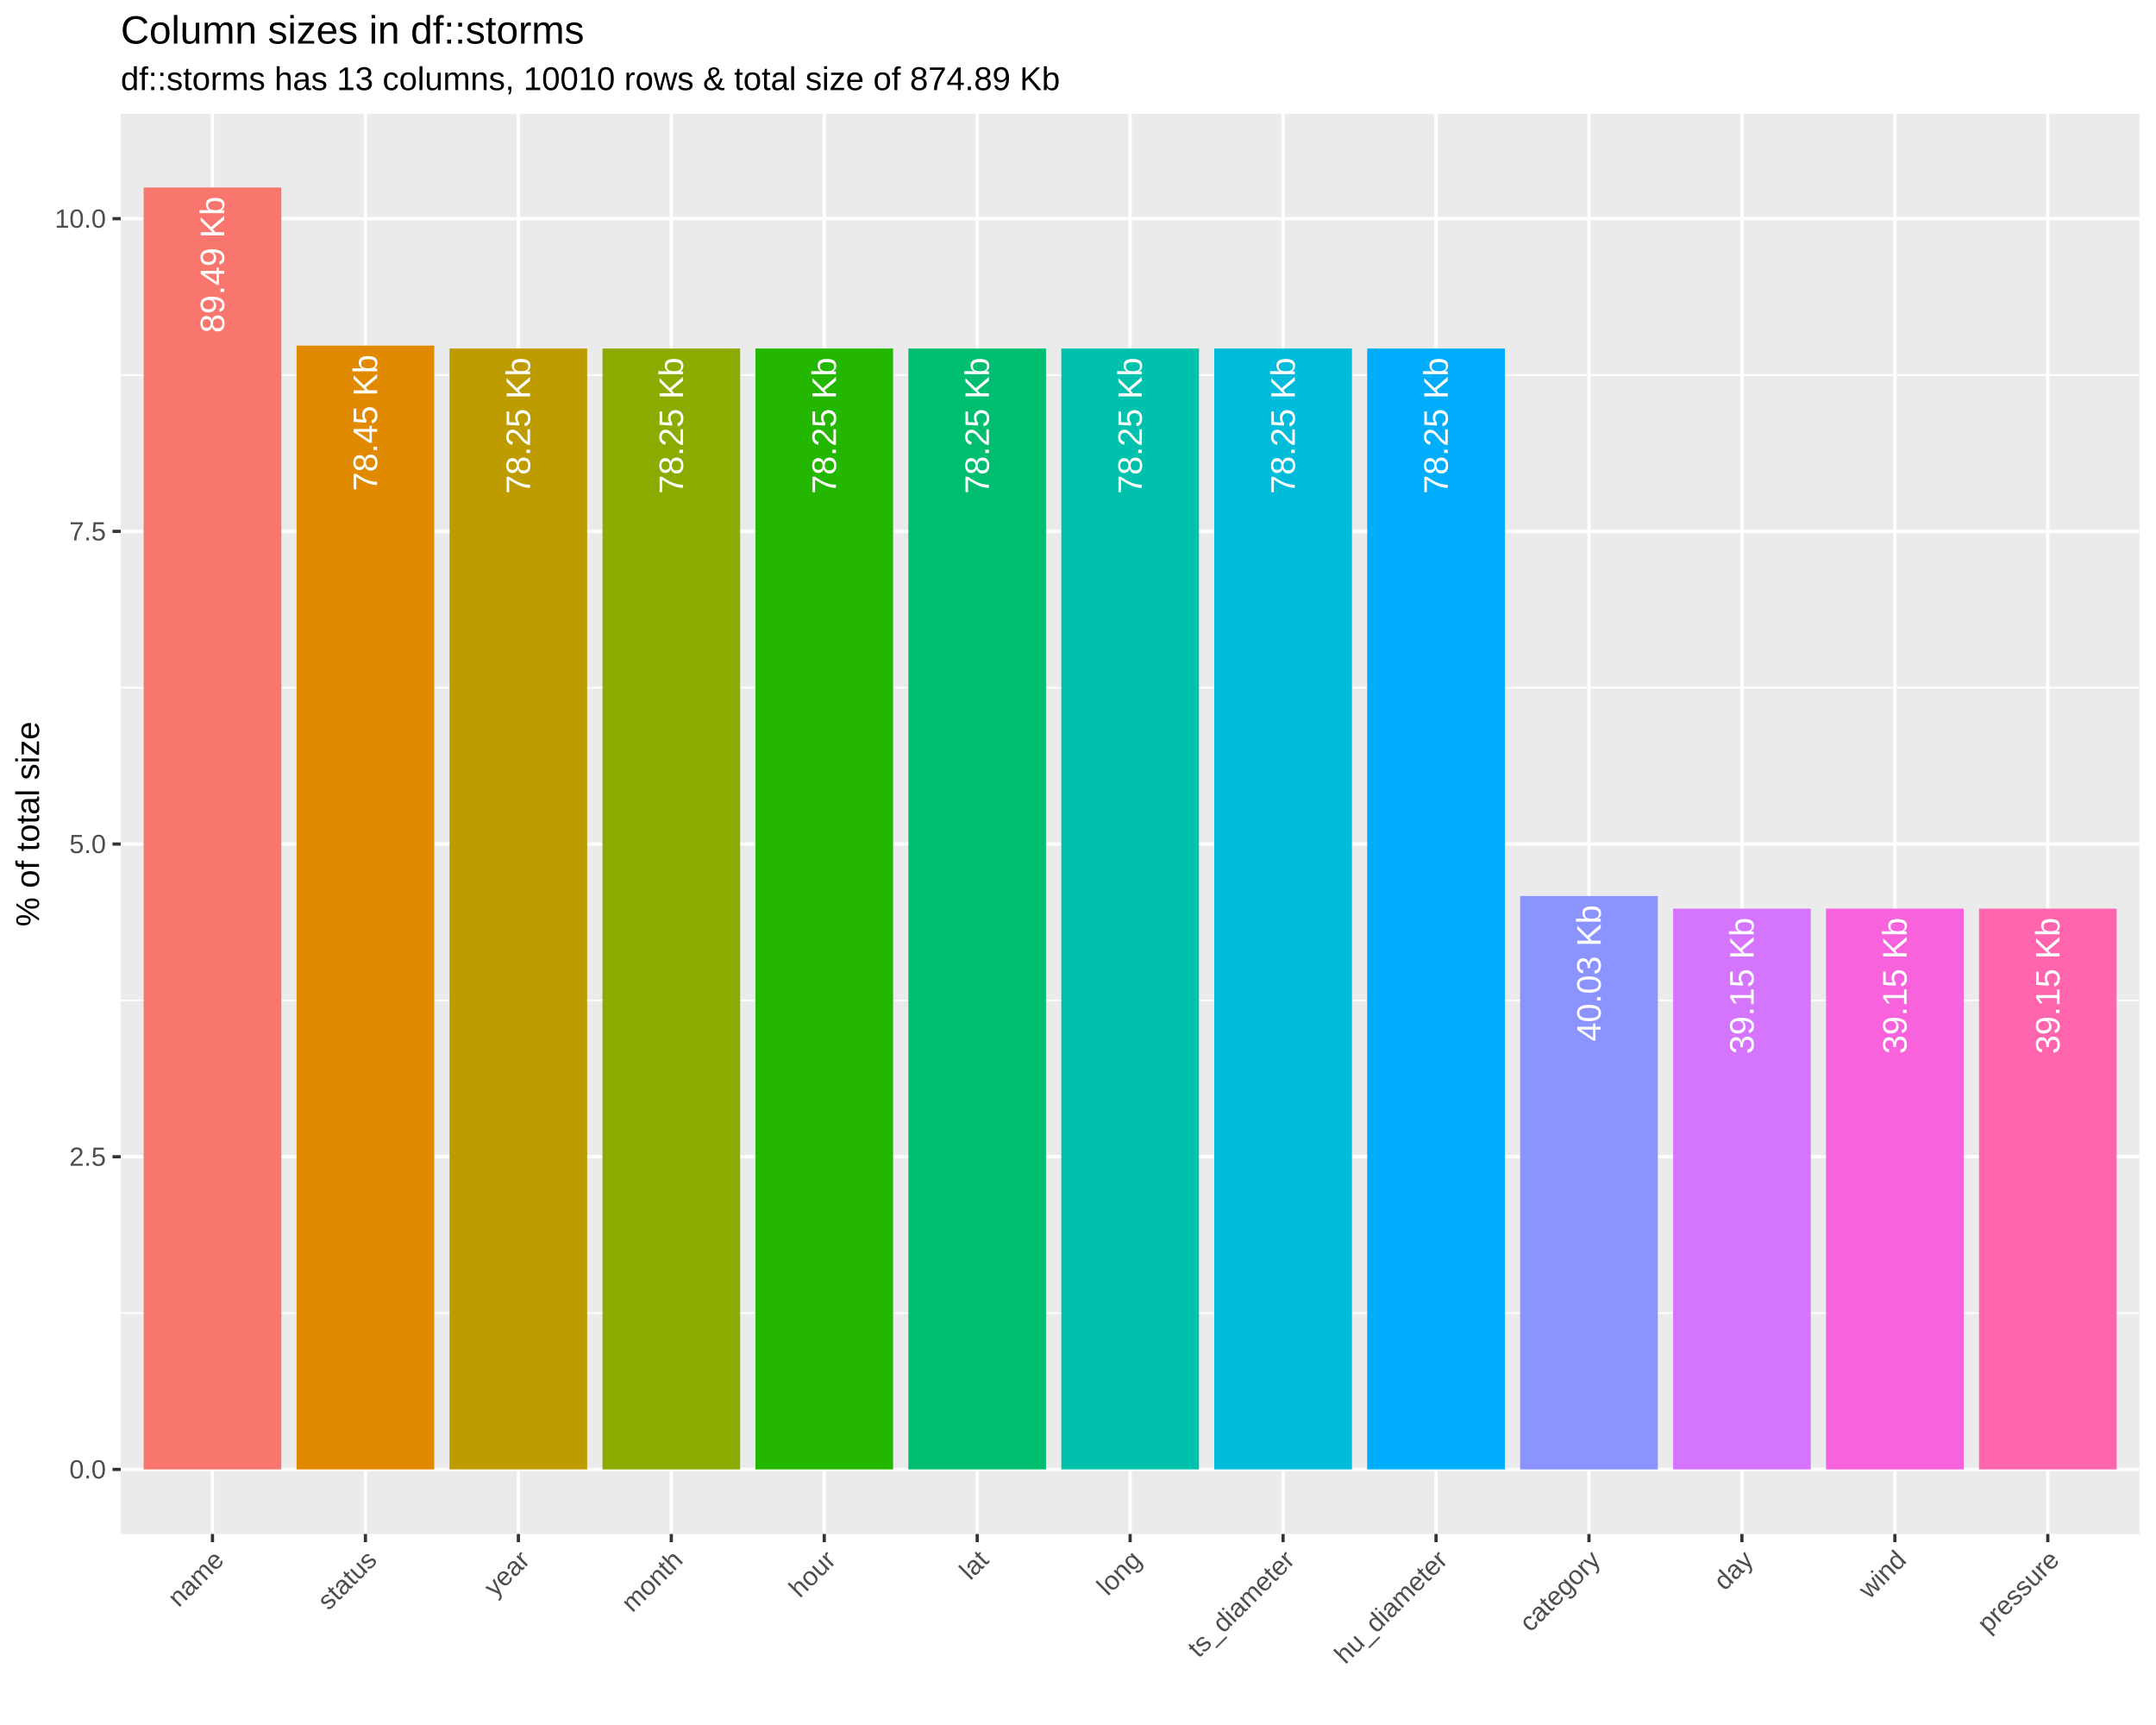
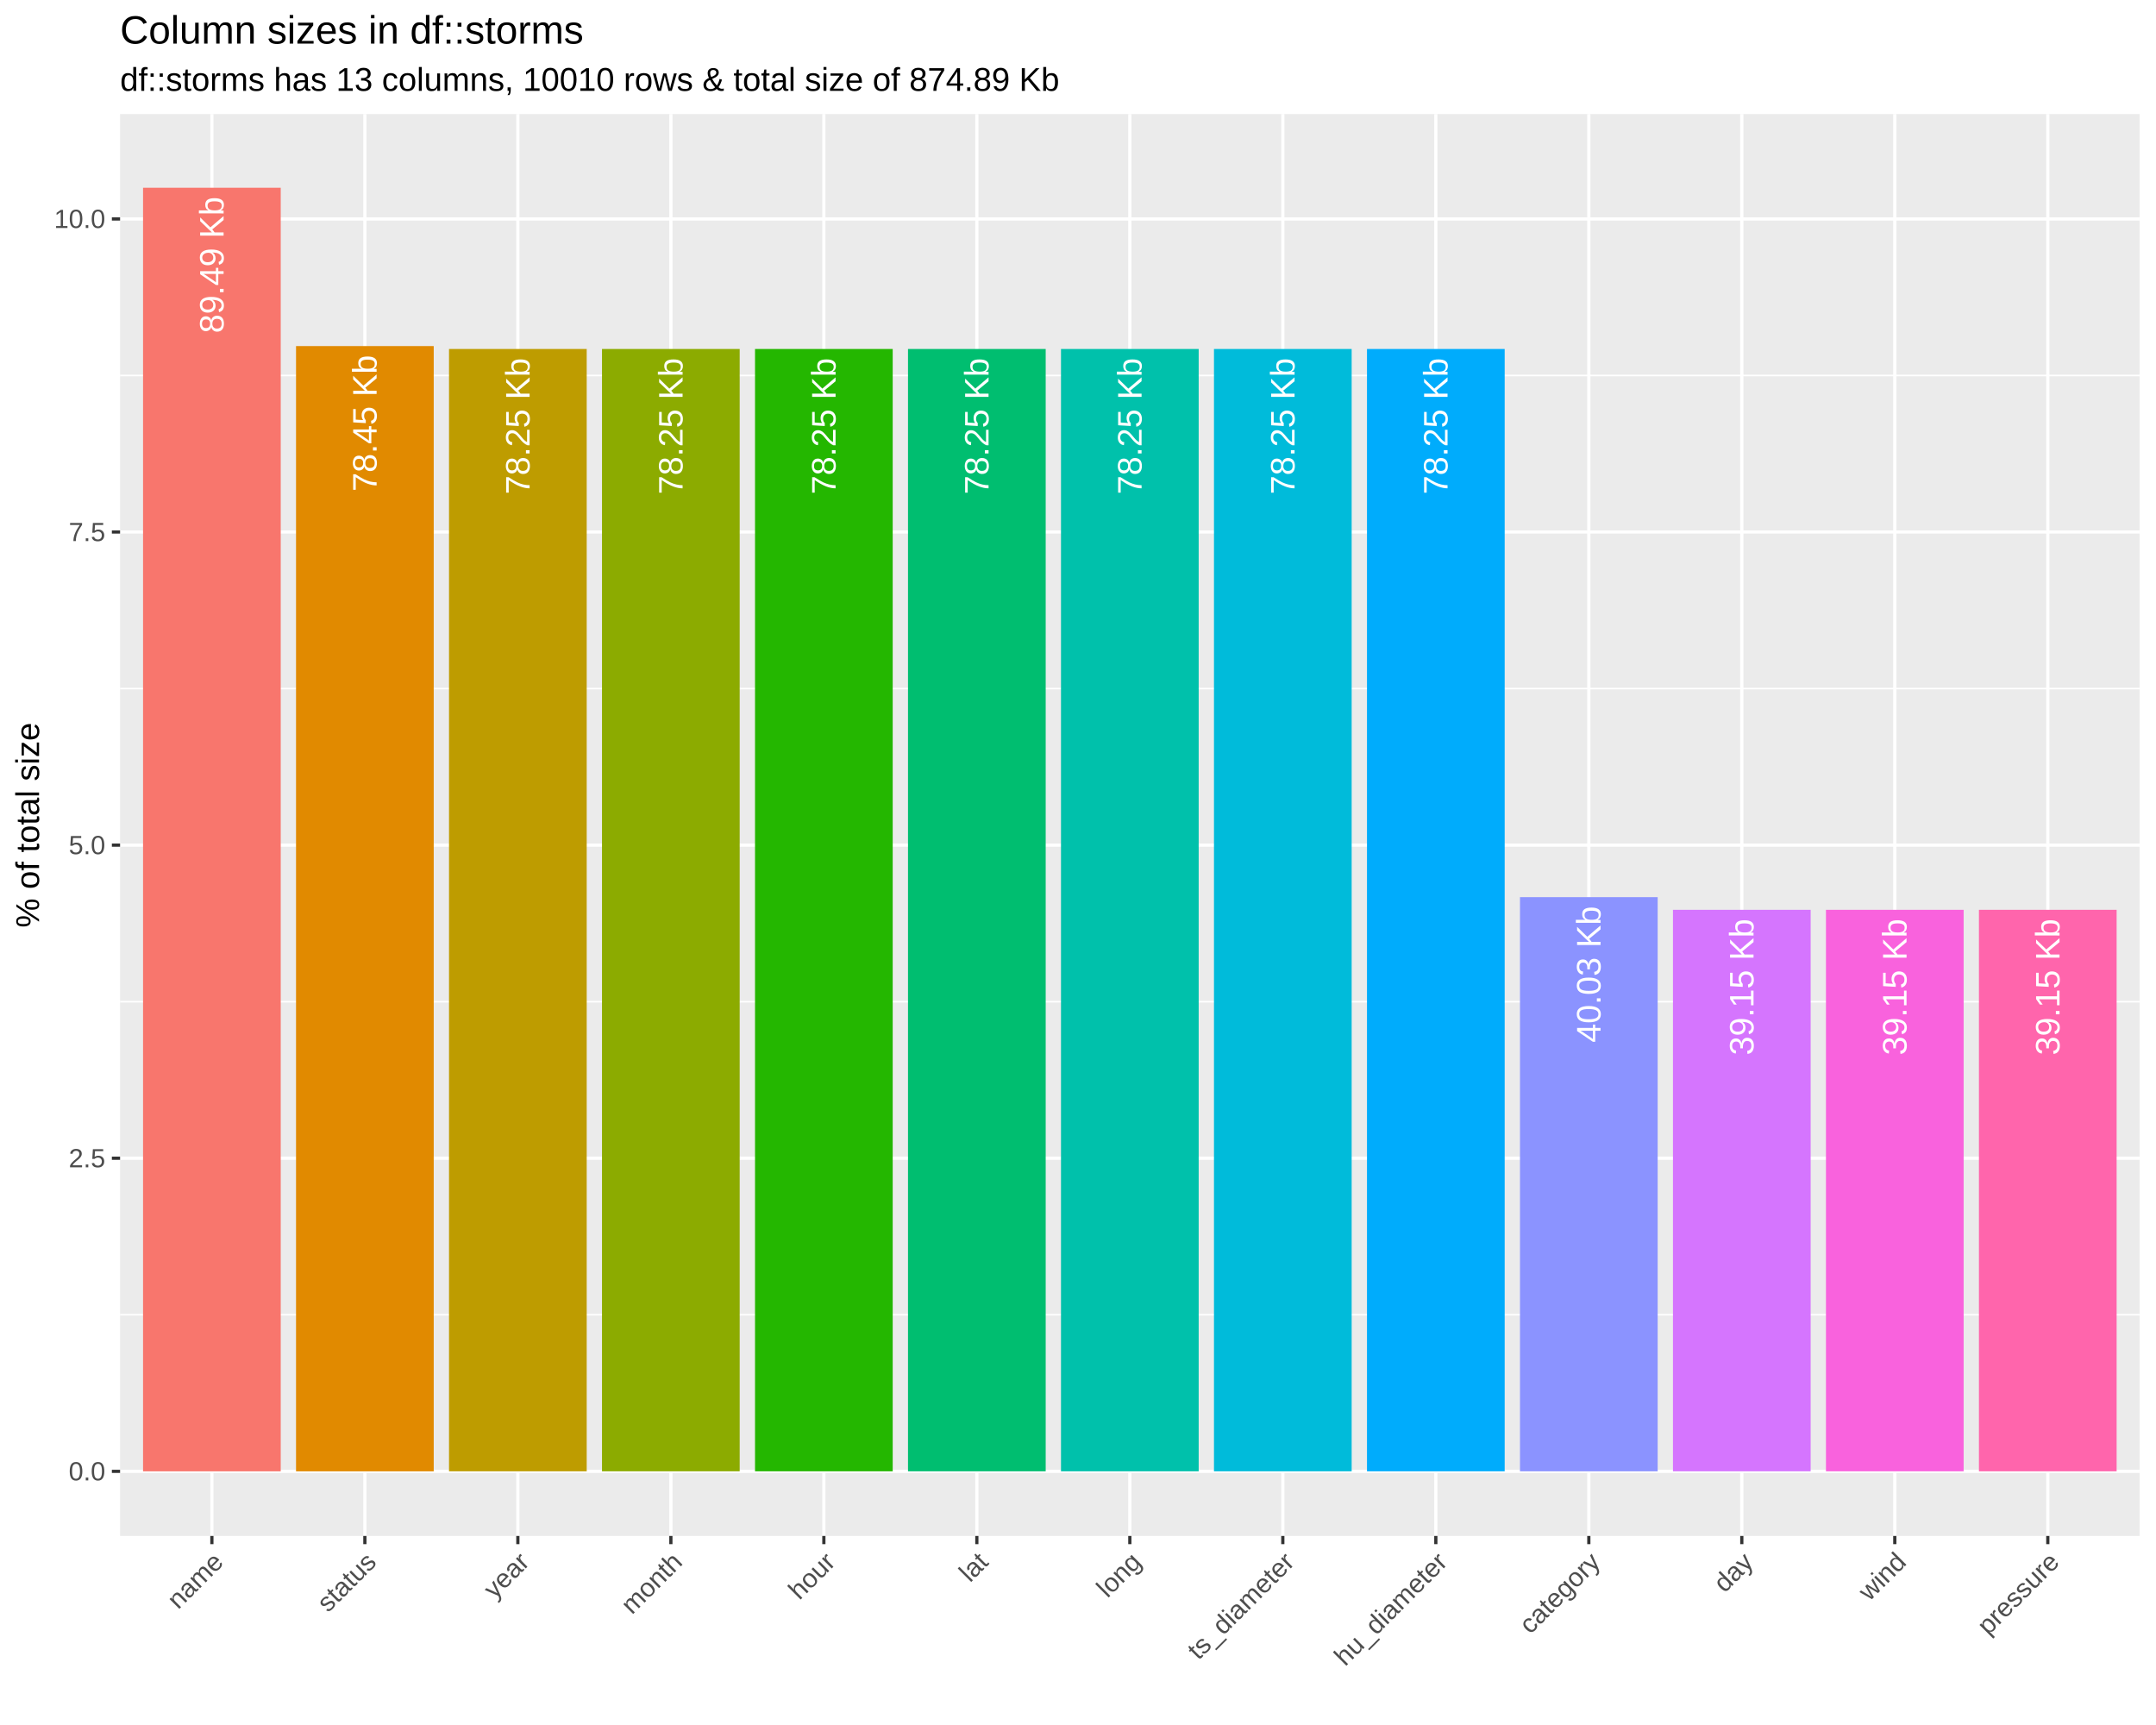
<svg xmlns="http://www.w3.org/2000/svg" viewBox="0 0 720.00 576.00">
  <defs>
    <style type="text/css">
    line, polyline, polygon, path, rect, circle {
      fill: none;
      stroke: #000000;
      stroke-linecap: round;
      stroke-linejoin: round;
      stroke-miterlimit: 10.00;
    }
  </style>
  </defs>
  <rect width="100%" height="100%" style="stroke: none; fill: #FFFFFF;" />
  <rect x="0.00" y="0.00" width="720.00" height="576.00" style="stroke-width: 1.07; stroke: #FFFFFF; fill: #FFFFFF;" />
  <defs>
-     <clipPath id="cpNDAuMzF8NzE0LjUyfDUxMi4yMXwzOC4wNQ==">
-       <rect x="40.31" y="38.05" width="674.21" height="474.16" />
+     <clipPath id="cpNDAuMTB8NzE0LjUyfDUxMi44OHwzOC4wOQ==">
+       <rect x="40.10" y="38.09" width="674.42" height="474.78" />
    </clipPath>
  </defs>
-   <rect x="40.31" y="38.05" width="674.21" height="474.16" style="stroke-width: 1.07; stroke: none; fill: #EBEBEB;" clip-path="url(#cpNDAuMzF8NzE0LjUyfDUxMi4yMXwzOC4wNQ==)" />
-   <polyline points="40.31,438.45 714.52,438.45 " style="stroke-width: 0.53; stroke: #FFFFFF; stroke-linecap: butt;" clip-path="url(#cpNDAuMzF8NzE0LjUyfDUxMi4yMXwzOC4wNQ==)" />
-   <polyline points="40.31,334.04 714.52,334.04 " style="stroke-width: 0.53; stroke: #FFFFFF; stroke-linecap: butt;" clip-path="url(#cpNDAuMzF8NzE0LjUyfDUxMi4yMXwzOC4wNQ==)" />
-   <polyline points="40.31,229.63 714.52,229.63 " style="stroke-width: 0.53; stroke: #FFFFFF; stroke-linecap: butt;" clip-path="url(#cpNDAuMzF8NzE0LjUyfDUxMi4yMXwzOC4wNQ==)" />
-   <polyline points="40.31,125.22 714.52,125.22 " style="stroke-width: 0.53; stroke: #FFFFFF; stroke-linecap: butt;" clip-path="url(#cpNDAuMzF8NzE0LjUyfDUxMi4yMXwzOC4wNQ==)" />
-   <polyline points="40.31,490.66 714.52,490.66 " style="stroke-width: 1.07; stroke: #FFFFFF; stroke-linecap: butt;" clip-path="url(#cpNDAuMzF8NzE0LjUyfDUxMi4yMXwzOC4wNQ==)" />
-   <polyline points="40.31,386.25 714.52,386.25 " style="stroke-width: 1.07; stroke: #FFFFFF; stroke-linecap: butt;" clip-path="url(#cpNDAuMzF8NzE0LjUyfDUxMi4yMXwzOC4wNQ==)" />
-   <polyline points="40.31,281.84 714.52,281.84 " style="stroke-width: 1.07; stroke: #FFFFFF; stroke-linecap: butt;" clip-path="url(#cpNDAuMzF8NzE0LjUyfDUxMi4yMXwzOC4wNQ==)" />
-   <polyline points="40.31,177.42 714.52,177.42 " style="stroke-width: 1.07; stroke: #FFFFFF; stroke-linecap: butt;" clip-path="url(#cpNDAuMzF8NzE0LjUyfDUxMi4yMXwzOC4wNQ==)" />
-   <polyline points="40.31,73.01 714.52,73.01 " style="stroke-width: 1.07; stroke: #FFFFFF; stroke-linecap: butt;" clip-path="url(#cpNDAuMzF8NzE0LjUyfDUxMi4yMXwzOC4wNQ==)" />
-   <polyline points="70.95,512.21 70.95,38.05 " style="stroke-width: 1.07; stroke: #FFFFFF; stroke-linecap: butt;" clip-path="url(#cpNDAuMzF8NzE0LjUyfDUxMi4yMXwzOC4wNQ==)" />
-   <polyline points="122.03,512.21 122.03,38.05 " style="stroke-width: 1.07; stroke: #FFFFFF; stroke-linecap: butt;" clip-path="url(#cpNDAuMzF8NzE0LjUyfDUxMi4yMXwzOC4wNQ==)" />
-   <polyline points="173.11,512.21 173.11,38.05 " style="stroke-width: 1.07; stroke: #FFFFFF; stroke-linecap: butt;" clip-path="url(#cpNDAuMzF8NzE0LjUyfDUxMi4yMXwzOC4wNQ==)" />
-   <polyline points="224.18,512.21 224.18,38.05 " style="stroke-width: 1.07; stroke: #FFFFFF; stroke-linecap: butt;" clip-path="url(#cpNDAuMzF8NzE0LjUyfDUxMi4yMXwzOC4wNQ==)" />
-   <polyline points="275.26,512.21 275.26,38.05 " style="stroke-width: 1.07; stroke: #FFFFFF; stroke-linecap: butt;" clip-path="url(#cpNDAuMzF8NzE0LjUyfDUxMi4yMXwzOC4wNQ==)" />
-   <polyline points="326.34,512.21 326.34,38.05 " style="stroke-width: 1.07; stroke: #FFFFFF; stroke-linecap: butt;" clip-path="url(#cpNDAuMzF8NzE0LjUyfDUxMi4yMXwzOC4wNQ==)" />
-   <polyline points="377.41,512.21 377.41,38.05 " style="stroke-width: 1.07; stroke: #FFFFFF; stroke-linecap: butt;" clip-path="url(#cpNDAuMzF8NzE0LjUyfDUxMi4yMXwzOC4wNQ==)" />
-   <polyline points="428.49,512.21 428.49,38.05 " style="stroke-width: 1.07; stroke: #FFFFFF; stroke-linecap: butt;" clip-path="url(#cpNDAuMzF8NzE0LjUyfDUxMi4yMXwzOC4wNQ==)" />
-   <polyline points="479.57,512.21 479.57,38.05 " style="stroke-width: 1.07; stroke: #FFFFFF; stroke-linecap: butt;" clip-path="url(#cpNDAuMzF8NzE0LjUyfDUxMi4yMXwzOC4wNQ==)" />
-   <polyline points="530.64,512.21 530.64,38.05 " style="stroke-width: 1.07; stroke: #FFFFFF; stroke-linecap: butt;" clip-path="url(#cpNDAuMzF8NzE0LjUyfDUxMi4yMXwzOC4wNQ==)" />
-   <polyline points="581.72,512.21 581.72,38.05 " style="stroke-width: 1.07; stroke: #FFFFFF; stroke-linecap: butt;" clip-path="url(#cpNDAuMzF8NzE0LjUyfDUxMi4yMXwzOC4wNQ==)" />
-   <polyline points="632.80,512.21 632.80,38.05 " style="stroke-width: 1.07; stroke: #FFFFFF; stroke-linecap: butt;" clip-path="url(#cpNDAuMzF8NzE0LjUyfDUxMi4yMXwzOC4wNQ==)" />
-   <polyline points="683.87,512.21 683.87,38.05 " style="stroke-width: 1.07; stroke: #FFFFFF; stroke-linecap: butt;" clip-path="url(#cpNDAuMzF8NzE0LjUyfDUxMi4yMXwzOC4wNQ==)" />
-   <rect x="47.97" y="62.61" width="45.97" height="428.05" style="stroke-width: 1.07; stroke: none; stroke-linecap: butt; fill: #F8766D;" clip-path="url(#cpNDAuMzF8NzE0LjUyfDUxMi4yMXwzOC4wNQ==)" />
-   <rect x="99.05" y="115.41" width="45.97" height="375.25" style="stroke-width: 1.07; stroke: none; stroke-linecap: butt; fill: #E18A00;" clip-path="url(#cpNDAuMzF8NzE0LjUyfDUxMi4yMXwzOC4wNQ==)" />
-   <rect x="150.12" y="116.38" width="45.97" height="374.27" style="stroke-width: 1.07; stroke: none; stroke-linecap: butt; fill: #BE9C00;" clip-path="url(#cpNDAuMzF8NzE0LjUyfDUxMi4yMXwzOC4wNQ==)" />
-   <rect x="201.20" y="116.38" width="45.97" height="374.27" style="stroke-width: 1.07; stroke: none; stroke-linecap: butt; fill: #8CAB00;" clip-path="url(#cpNDAuMzF8NzE0LjUyfDUxMi4yMXwzOC4wNQ==)" />
-   <rect x="252.28" y="116.38" width="45.97" height="374.27" style="stroke-width: 1.07; stroke: none; stroke-linecap: butt; fill: #24B700;" clip-path="url(#cpNDAuMzF8NzE0LjUyfDUxMi4yMXwzOC4wNQ==)" />
-   <rect x="303.35" y="116.38" width="45.97" height="374.27" style="stroke-width: 1.07; stroke: none; stroke-linecap: butt; fill: #00BE70;" clip-path="url(#cpNDAuMzF8NzE0LjUyfDUxMi4yMXwzOC4wNQ==)" />
-   <rect x="354.43" y="116.38" width="45.97" height="374.27" style="stroke-width: 1.07; stroke: none; stroke-linecap: butt; fill: #00C1AB;" clip-path="url(#cpNDAuMzF8NzE0LjUyfDUxMi4yMXwzOC4wNQ==)" />
-   <rect x="405.51" y="116.38" width="45.97" height="374.27" style="stroke-width: 1.07; stroke: none; stroke-linecap: butt; fill: #00BBDA;" clip-path="url(#cpNDAuMzF8NzE0LjUyfDUxMi4yMXwzOC4wNQ==)" />
-   <rect x="456.58" y="116.38" width="45.97" height="374.27" style="stroke-width: 1.07; stroke: none; stroke-linecap: butt; fill: #00ACFC;" clip-path="url(#cpNDAuMzF8NzE0LjUyfDUxMi4yMXwzOC4wNQ==)" />
-   <rect x="507.66" y="299.19" width="45.97" height="191.47" style="stroke-width: 1.07; stroke: none; stroke-linecap: butt; fill: #8B93FF;" clip-path="url(#cpNDAuMzF8NzE0LjUyfDUxMi4yMXwzOC4wNQ==)" />
-   <rect x="558.74" y="303.41" width="45.97" height="187.25" style="stroke-width: 1.07; stroke: none; stroke-linecap: butt; fill: #D575FE;" clip-path="url(#cpNDAuMzF8NzE0LjUyfDUxMi4yMXwzOC4wNQ==)" />
-   <rect x="609.81" y="303.41" width="45.97" height="187.25" style="stroke-width: 1.07; stroke: none; stroke-linecap: butt; fill: #F962DD;" clip-path="url(#cpNDAuMzF8NzE0LjUyfDUxMi4yMXwzOC4wNQ==)" />
-   <rect x="660.89" y="303.41" width="45.97" height="187.25" style="stroke-width: 1.07; stroke: none; stroke-linecap: butt; fill: #FF65AC;" clip-path="url(#cpNDAuMzF8NzE0LjUyfDUxMi4yMXwzOC4wNQ==)" />
-   <g clip-path="url(#cpNDAuMzF8NzE0LjUyfDUxMi4yMXwzOC4wNQ==)">
-     <text transform="translate(74.87,111.17) rotate(-90)" style="font-size: 11.38px; fill: #FFFFFF; font-family: Liberation Sans;" textLength="45.55px" lengthAdjust="spacingAndGlyphs">89.49 Kb</text>
+   <rect x="40.10" y="38.09" width="674.42" height="474.78" style="stroke-width: 1.07; stroke: none; fill: #EBEBEB;" clip-path="url(#cpNDAuMTB8NzE0LjUyfDUxMi44OHwzOC4wOQ==)" />
+   <polyline points="40.10,439.02 714.52,439.02 " style="stroke-width: 0.53; stroke: #FFFFFF; stroke-linecap: butt;" clip-path="url(#cpNDAuMTB8NzE0LjUyfDUxMi44OHwzOC4wOQ==)" />
+   <polyline points="40.10,334.48 714.52,334.48 " style="stroke-width: 0.53; stroke: #FFFFFF; stroke-linecap: butt;" clip-path="url(#cpNDAuMTB8NzE0LjUyfDUxMi44OHwzOC4wOQ==)" />
+   <polyline points="40.10,229.93 714.52,229.93 " style="stroke-width: 0.53; stroke: #FFFFFF; stroke-linecap: butt;" clip-path="url(#cpNDAuMTB8NzE0LjUyfDUxMi44OHwzOC4wOQ==)" />
+   <polyline points="40.10,125.38 714.52,125.38 " style="stroke-width: 0.53; stroke: #FFFFFF; stroke-linecap: butt;" clip-path="url(#cpNDAuMTB8NzE0LjUyfDUxMi44OHwzOC4wOQ==)" />
+   <polyline points="40.10,491.30 714.52,491.30 " style="stroke-width: 1.07; stroke: #FFFFFF; stroke-linecap: butt;" clip-path="url(#cpNDAuMTB8NzE0LjUyfDUxMi44OHwzOC4wOQ==)" />
+   <polyline points="40.10,386.75 714.52,386.75 " style="stroke-width: 1.07; stroke: #FFFFFF; stroke-linecap: butt;" clip-path="url(#cpNDAuMTB8NzE0LjUyfDUxMi44OHwzOC4wOQ==)" />
+   <polyline points="40.10,282.20 714.52,282.20 " style="stroke-width: 1.07; stroke: #FFFFFF; stroke-linecap: butt;" clip-path="url(#cpNDAuMTB8NzE0LjUyfDUxMi44OHwzOC4wOQ==)" />
+   <polyline points="40.10,177.65 714.52,177.65 " style="stroke-width: 1.07; stroke: #FFFFFF; stroke-linecap: butt;" clip-path="url(#cpNDAuMTB8NzE0LjUyfDUxMi44OHwzOC4wOQ==)" />
+   <polyline points="40.10,73.11 714.52,73.11 " style="stroke-width: 1.07; stroke: #FFFFFF; stroke-linecap: butt;" clip-path="url(#cpNDAuMTB8NzE0LjUyfDUxMi44OHwzOC4wOQ==)" />
+   <polyline points="70.76,512.88 70.76,38.09 " style="stroke-width: 1.07; stroke: #FFFFFF; stroke-linecap: butt;" clip-path="url(#cpNDAuMTB8NzE0LjUyfDUxMi44OHwzOC4wOQ==)" />
+   <polyline points="121.85,512.88 121.85,38.09 " style="stroke-width: 1.07; stroke: #FFFFFF; stroke-linecap: butt;" clip-path="url(#cpNDAuMTB8NzE0LjUyfDUxMi44OHwzOC4wOQ==)" />
+   <polyline points="172.94,512.88 172.94,38.09 " style="stroke-width: 1.07; stroke: #FFFFFF; stroke-linecap: butt;" clip-path="url(#cpNDAuMTB8NzE0LjUyfDUxMi44OHwzOC4wOQ==)" />
+   <polyline points="224.04,512.88 224.04,38.09 " style="stroke-width: 1.07; stroke: #FFFFFF; stroke-linecap: butt;" clip-path="url(#cpNDAuMTB8NzE0LjUyfDUxMi44OHwzOC4wOQ==)" />
+   <polyline points="275.13,512.88 275.13,38.09 " style="stroke-width: 1.07; stroke: #FFFFFF; stroke-linecap: butt;" clip-path="url(#cpNDAuMTB8NzE0LjUyfDUxMi44OHwzOC4wOQ==)" />
+   <polyline points="326.22,512.88 326.22,38.09 " style="stroke-width: 1.07; stroke: #FFFFFF; stroke-linecap: butt;" clip-path="url(#cpNDAuMTB8NzE0LjUyfDUxMi44OHwzOC4wOQ==)" />
+   <polyline points="377.31,512.88 377.31,38.09 " style="stroke-width: 1.07; stroke: #FFFFFF; stroke-linecap: butt;" clip-path="url(#cpNDAuMTB8NzE0LjUyfDUxMi44OHwzOC4wOQ==)" />
+   <polyline points="428.40,512.88 428.40,38.09 " style="stroke-width: 1.07; stroke: #FFFFFF; stroke-linecap: butt;" clip-path="url(#cpNDAuMTB8NzE0LjUyfDUxMi44OHwzOC4wOQ==)" />
+   <polyline points="479.50,512.88 479.50,38.09 " style="stroke-width: 1.07; stroke: #FFFFFF; stroke-linecap: butt;" clip-path="url(#cpNDAuMTB8NzE0LjUyfDUxMi44OHwzOC4wOQ==)" />
+   <polyline points="530.59,512.88 530.59,38.09 " style="stroke-width: 1.07; stroke: #FFFFFF; stroke-linecap: butt;" clip-path="url(#cpNDAuMTB8NzE0LjUyfDUxMi44OHwzOC4wOQ==)" />
+   <polyline points="581.68,512.88 581.68,38.09 " style="stroke-width: 1.07; stroke: #FFFFFF; stroke-linecap: butt;" clip-path="url(#cpNDAuMTB8NzE0LjUyfDUxMi44OHwzOC4wOQ==)" />
+   <polyline points="632.77,512.88 632.77,38.09 " style="stroke-width: 1.07; stroke: #FFFFFF; stroke-linecap: butt;" clip-path="url(#cpNDAuMTB8NzE0LjUyfDUxMi44OHwzOC4wOQ==)" />
+   <polyline points="683.87,512.88 683.87,38.09 " style="stroke-width: 1.07; stroke: #FFFFFF; stroke-linecap: butt;" clip-path="url(#cpNDAuMTB8NzE0LjUyfDUxMi44OHwzOC4wOQ==)" />
+   <rect x="47.77" y="62.69" width="45.98" height="428.61" style="stroke-width: 1.07; stroke: none; stroke-linecap: square; stroke-linejoin: miter; fill: #F8766D;" clip-path="url(#cpNDAuMTB8NzE0LjUyfDUxMi44OHwzOC4wOQ==)" />
+   <rect x="98.86" y="115.56" width="45.98" height="375.74" style="stroke-width: 1.07; stroke: none; stroke-linecap: square; stroke-linejoin: miter; fill: #E18A00;" clip-path="url(#cpNDAuMTB8NzE0LjUyfDUxMi44OHwzOC4wOQ==)" />
+   <rect x="149.95" y="116.53" width="45.98" height="374.76" style="stroke-width: 1.07; stroke: none; stroke-linecap: square; stroke-linejoin: miter; fill: #BE9C00;" clip-path="url(#cpNDAuMTB8NzE0LjUyfDUxMi44OHwzOC4wOQ==)" />
+   <rect x="201.04" y="116.53" width="45.98" height="374.76" style="stroke-width: 1.07; stroke: none; stroke-linecap: square; stroke-linejoin: miter; fill: #8CAB00;" clip-path="url(#cpNDAuMTB8NzE0LjUyfDUxMi44OHwzOC4wOQ==)" />
+   <rect x="252.14" y="116.53" width="45.98" height="374.76" style="stroke-width: 1.07; stroke: none; stroke-linecap: square; stroke-linejoin: miter; fill: #24B700;" clip-path="url(#cpNDAuMTB8NzE0LjUyfDUxMi44OHwzOC4wOQ==)" />
+   <rect x="303.23" y="116.53" width="45.98" height="374.76" style="stroke-width: 1.07; stroke: none; stroke-linecap: square; stroke-linejoin: miter; fill: #00BE70;" clip-path="url(#cpNDAuMTB8NzE0LjUyfDUxMi44OHwzOC4wOQ==)" />
+   <rect x="354.32" y="116.53" width="45.98" height="374.76" style="stroke-width: 1.07; stroke: none; stroke-linecap: square; stroke-linejoin: miter; fill: #00C1AB;" clip-path="url(#cpNDAuMTB8NzE0LjUyfDUxMi44OHwzOC4wOQ==)" />
+   <rect x="405.41" y="116.53" width="45.98" height="374.76" style="stroke-width: 1.07; stroke: none; stroke-linecap: square; stroke-linejoin: miter; fill: #00BBDA;" clip-path="url(#cpNDAuMTB8NzE0LjUyfDUxMi44OHwzOC4wOQ==)" />
+   <rect x="456.51" y="116.53" width="45.98" height="374.76" style="stroke-width: 1.07; stroke: none; stroke-linecap: square; stroke-linejoin: miter; fill: #00ACFC;" clip-path="url(#cpNDAuMTB8NzE0LjUyfDUxMi44OHwzOC4wOQ==)" />
+   <rect x="507.60" y="299.57" width="45.98" height="191.72" style="stroke-width: 1.07; stroke: none; stroke-linecap: square; stroke-linejoin: miter; fill: #8B93FF;" clip-path="url(#cpNDAuMTB8NzE0LjUyfDUxMi44OHwzOC4wOQ==)" />
+   <rect x="558.69" y="303.80" width="45.98" height="187.49" style="stroke-width: 1.07; stroke: none; stroke-linecap: square; stroke-linejoin: miter; fill: #D575FE;" clip-path="url(#cpNDAuMTB8NzE0LjUyfDUxMi44OHwzOC4wOQ==)" />
+   <rect x="609.78" y="303.80" width="45.98" height="187.49" style="stroke-width: 1.07; stroke: none; stroke-linecap: square; stroke-linejoin: miter; fill: #F962DD;" clip-path="url(#cpNDAuMTB8NzE0LjUyfDUxMi44OHwzOC4wOQ==)" />
+   <rect x="660.87" y="303.80" width="45.98" height="187.49" style="stroke-width: 1.07; stroke: none; stroke-linecap: square; stroke-linejoin: miter; fill: #FF65AC;" clip-path="url(#cpNDAuMTB8NzE0LjUyfDUxMi44OHwzOC4wOQ==)" />
+   <g clip-path="url(#cpNDAuMTB8NzE0LjUyfDUxMi44OHwzOC4wOQ==)">
+     <text transform="translate(74.67,111.25) rotate(-90)" style="font-size: 11.38px; fill: #FFFFFF; font-family: Liberation Sans;" textLength="45.55px" lengthAdjust="spacingAndGlyphs">89.49 Kb</text>
  </g>
-   <g clip-path="url(#cpNDAuMzF8NzE0LjUyfDUxMi4yMXwzOC4wNQ==)">
-     <text transform="translate(125.94,163.97) rotate(-90)" style="font-size: 11.38px; fill: #FFFFFF; font-family: Liberation Sans;" textLength="45.55px" lengthAdjust="spacingAndGlyphs">78.45 Kb</text>
+   <g clip-path="url(#cpNDAuMTB8NzE0LjUyfDUxMi44OHwzOC4wOQ==)">
+     <text transform="translate(125.77,164.12) rotate(-90)" style="font-size: 11.38px; fill: #FFFFFF; font-family: Liberation Sans;" textLength="45.55px" lengthAdjust="spacingAndGlyphs">78.45 Kb</text>
  </g>
-   <g clip-path="url(#cpNDAuMzF8NzE0LjUyfDUxMi4yMXwzOC4wNQ==)">
-     <text transform="translate(177.02,164.94) rotate(-90)" style="font-size: 11.38px; fill: #FFFFFF; font-family: Liberation Sans;" textLength="45.55px" lengthAdjust="spacingAndGlyphs">78.25 Kb</text>
+   <g clip-path="url(#cpNDAuMTB8NzE0LjUyfDUxMi44OHwzOC4wOQ==)">
+     <text transform="translate(176.86,165.09) rotate(-90)" style="font-size: 11.38px; fill: #FFFFFF; font-family: Liberation Sans;" textLength="45.55px" lengthAdjust="spacingAndGlyphs">78.25 Kb</text>
  </g>
-   <g clip-path="url(#cpNDAuMzF8NzE0LjUyfDUxMi4yMXwzOC4wNQ==)">
-     <text transform="translate(228.10,164.94) rotate(-90)" style="font-size: 11.38px; fill: #FFFFFF; font-family: Liberation Sans;" textLength="45.55px" lengthAdjust="spacingAndGlyphs">78.25 Kb</text>
+   <g clip-path="url(#cpNDAuMTB8NzE0LjUyfDUxMi44OHwzOC4wOQ==)">
+     <text transform="translate(227.95,165.09) rotate(-90)" style="font-size: 11.38px; fill: #FFFFFF; font-family: Liberation Sans;" textLength="45.55px" lengthAdjust="spacingAndGlyphs">78.25 Kb</text>
  </g>
-   <g clip-path="url(#cpNDAuMzF8NzE0LjUyfDUxMi4yMXwzOC4wNQ==)">
-     <text transform="translate(279.17,164.94) rotate(-90)" style="font-size: 11.38px; fill: #FFFFFF; font-family: Liberation Sans;" textLength="45.55px" lengthAdjust="spacingAndGlyphs">78.25 Kb</text>
+   <g clip-path="url(#cpNDAuMTB8NzE0LjUyfDUxMi44OHwzOC4wOQ==)">
+     <text transform="translate(279.04,165.09) rotate(-90)" style="font-size: 11.38px; fill: #FFFFFF; font-family: Liberation Sans;" textLength="45.55px" lengthAdjust="spacingAndGlyphs">78.25 Kb</text>
  </g>
-   <g clip-path="url(#cpNDAuMzF8NzE0LjUyfDUxMi4yMXwzOC4wNQ==)">
-     <text transform="translate(330.25,164.94) rotate(-90)" style="font-size: 11.38px; fill: #FFFFFF; font-family: Liberation Sans;" textLength="45.55px" lengthAdjust="spacingAndGlyphs">78.25 Kb</text>
+   <g clip-path="url(#cpNDAuMTB8NzE0LjUyfDUxMi44OHwzOC4wOQ==)">
+     <text transform="translate(330.13,165.09) rotate(-90)" style="font-size: 11.38px; fill: #FFFFFF; font-family: Liberation Sans;" textLength="45.55px" lengthAdjust="spacingAndGlyphs">78.25 Kb</text>
  </g>
-   <g clip-path="url(#cpNDAuMzF8NzE0LjUyfDUxMi4yMXwzOC4wNQ==)">
-     <text transform="translate(381.33,164.94) rotate(-90)" style="font-size: 11.38px; fill: #FFFFFF; font-family: Liberation Sans;" textLength="45.55px" lengthAdjust="spacingAndGlyphs">78.25 Kb</text>
+   <g clip-path="url(#cpNDAuMTB8NzE0LjUyfDUxMi44OHwzOC4wOQ==)">
+     <text transform="translate(381.23,165.09) rotate(-90)" style="font-size: 11.38px; fill: #FFFFFF; font-family: Liberation Sans;" textLength="45.55px" lengthAdjust="spacingAndGlyphs">78.25 Kb</text>
  </g>
-   <g clip-path="url(#cpNDAuMzF8NzE0LjUyfDUxMi4yMXwzOC4wNQ==)">
-     <text transform="translate(432.40,164.94) rotate(-90)" style="font-size: 11.38px; fill: #FFFFFF; font-family: Liberation Sans;" textLength="45.55px" lengthAdjust="spacingAndGlyphs">78.25 Kb</text>
+   <g clip-path="url(#cpNDAuMTB8NzE0LjUyfDUxMi44OHwzOC4wOQ==)">
+     <text transform="translate(432.32,165.09) rotate(-90)" style="font-size: 11.38px; fill: #FFFFFF; font-family: Liberation Sans;" textLength="45.55px" lengthAdjust="spacingAndGlyphs">78.25 Kb</text>
  </g>
-   <g clip-path="url(#cpNDAuMzF8NzE0LjUyfDUxMi4yMXwzOC4wNQ==)">
-     <text transform="translate(483.48,164.94) rotate(-90)" style="font-size: 11.38px; fill: #FFFFFF; font-family: Liberation Sans;" textLength="45.55px" lengthAdjust="spacingAndGlyphs">78.25 Kb</text>
+   <g clip-path="url(#cpNDAuMTB8NzE0LjUyfDUxMi44OHwzOC4wOQ==)">
+     <text transform="translate(483.41,165.09) rotate(-90)" style="font-size: 11.38px; fill: #FFFFFF; font-family: Liberation Sans;" textLength="45.55px" lengthAdjust="spacingAndGlyphs">78.25 Kb</text>
  </g>
-   <g clip-path="url(#cpNDAuMzF8NzE0LjUyfDUxMi4yMXwzOC4wNQ==)">
-     <text transform="translate(534.56,347.74) rotate(-90)" style="font-size: 11.38px; fill: #FFFFFF; font-family: Liberation Sans;" textLength="45.55px" lengthAdjust="spacingAndGlyphs">40.03 Kb</text>
+   <g clip-path="url(#cpNDAuMTB8NzE0LjUyfDUxMi44OHwzOC4wOQ==)">
+     <text transform="translate(534.50,348.13) rotate(-90)" style="font-size: 11.38px; fill: #FFFFFF; font-family: Liberation Sans;" textLength="45.55px" lengthAdjust="spacingAndGlyphs">40.03 Kb</text>
  </g>
-   <g clip-path="url(#cpNDAuMzF8NzE0LjUyfDUxMi4yMXwzOC4wNQ==)">
-     <text transform="translate(585.63,351.96) rotate(-90)" style="font-size: 11.38px; fill: #FFFFFF; font-family: Liberation Sans;" textLength="45.55px" lengthAdjust="spacingAndGlyphs">39.15 Kb</text>
+   <g clip-path="url(#cpNDAuMTB8NzE0LjUyfDUxMi44OHwzOC4wOQ==)">
+     <text transform="translate(585.59,352.36) rotate(-90)" style="font-size: 11.38px; fill: #FFFFFF; font-family: Liberation Sans;" textLength="45.55px" lengthAdjust="spacingAndGlyphs">39.15 Kb</text>
  </g>
-   <g clip-path="url(#cpNDAuMzF8NzE0LjUyfDUxMi4yMXwzOC4wNQ==)">
-     <text transform="translate(636.71,351.96) rotate(-90)" style="font-size: 11.38px; fill: #FFFFFF; font-family: Liberation Sans;" textLength="45.55px" lengthAdjust="spacingAndGlyphs">39.15 Kb</text>
+   <g clip-path="url(#cpNDAuMTB8NzE0LjUyfDUxMi44OHwzOC4wOQ==)">
+     <text transform="translate(636.69,352.36) rotate(-90)" style="font-size: 11.38px; fill: #FFFFFF; font-family: Liberation Sans;" textLength="45.55px" lengthAdjust="spacingAndGlyphs">39.15 Kb</text>
  </g>
-   <g clip-path="url(#cpNDAuMzF8NzE0LjUyfDUxMi4yMXwzOC4wNQ==)">
-     <text transform="translate(687.79,351.96) rotate(-90)" style="font-size: 11.38px; fill: #FFFFFF; font-family: Liberation Sans;" textLength="45.55px" lengthAdjust="spacingAndGlyphs">39.15 Kb</text>
+   <g clip-path="url(#cpNDAuMTB8NzE0LjUyfDUxMi44OHwzOC4wOQ==)">
+     <text transform="translate(687.78,352.36) rotate(-90)" style="font-size: 11.38px; fill: #FFFFFF; font-family: Liberation Sans;" textLength="45.55px" lengthAdjust="spacingAndGlyphs">39.15 Kb</text>
  </g>
  <defs>
    <clipPath id="cpMC4wMHw3MjAuMDB8NTc2LjAwfDAuMDA=">
      <rect x="0.00" y="0.00" width="720.00" height="576.00" />
    </clipPath>
  </defs>
  <g clip-path="url(#cpMC4wMHw3MjAuMDB8NTc2LjAwfDAuMDA=)">
-     <text x="23.16" y="493.68" style="font-size: 8.80px; fill: #4D4D4D; font-family: Liberation Sans;" textLength="12.22px" lengthAdjust="spacingAndGlyphs">0.0</text>
+     <text x="22.95" y="494.32" style="font-size: 8.80px; fill: #4D4D4D; font-family: Liberation Sans;" textLength="12.22px" lengthAdjust="spacingAndGlyphs">0.0</text>
  </g>
  <g clip-path="url(#cpMC4wMHw3MjAuMDB8NTc2LjAwfDAuMDA=)">
-     <text x="23.16" y="389.27" style="font-size: 8.80px; fill: #4D4D4D; font-family: Liberation Sans;" textLength="12.22px" lengthAdjust="spacingAndGlyphs">2.5</text>
+     <text x="22.95" y="389.77" style="font-size: 8.80px; fill: #4D4D4D; font-family: Liberation Sans;" textLength="12.22px" lengthAdjust="spacingAndGlyphs">2.5</text>
  </g>
  <g clip-path="url(#cpMC4wMHw3MjAuMDB8NTc2LjAwfDAuMDA=)">
-     <text x="23.16" y="284.86" style="font-size: 8.80px; fill: #4D4D4D; font-family: Liberation Sans;" textLength="12.22px" lengthAdjust="spacingAndGlyphs">5.0</text>
+     <text x="22.95" y="285.22" style="font-size: 8.80px; fill: #4D4D4D; font-family: Liberation Sans;" textLength="12.22px" lengthAdjust="spacingAndGlyphs">5.0</text>
  </g>
  <g clip-path="url(#cpMC4wMHw3MjAuMDB8NTc2LjAwfDAuMDA=)">
-     <text x="23.16" y="180.45" style="font-size: 8.80px; fill: #4D4D4D; font-family: Liberation Sans;" textLength="12.22px" lengthAdjust="spacingAndGlyphs">7.5</text>
+     <text x="22.95" y="180.68" style="font-size: 8.80px; fill: #4D4D4D; font-family: Liberation Sans;" textLength="12.22px" lengthAdjust="spacingAndGlyphs">7.5</text>
  </g>
  <g clip-path="url(#cpMC4wMHw3MjAuMDB8NTc2LjAwfDAuMDA=)">
-     <text x="18.27" y="76.04" style="font-size: 8.80px; fill: #4D4D4D; font-family: Liberation Sans;" textLength="17.11px" lengthAdjust="spacingAndGlyphs">10.0</text>
+     <text x="18.06" y="76.13" style="font-size: 8.80px; fill: #4D4D4D; font-family: Liberation Sans;" textLength="17.11px" lengthAdjust="spacingAndGlyphs">10.0</text>
  </g>
-   <polyline points="37.57,490.66 40.31,490.66 " style="stroke-width: 1.07; stroke: #333333; stroke-linecap: butt;" clip-path="url(#cpMC4wMHw3MjAuMDB8NTc2LjAwfDAuMDA=)" />
-   <polyline points="37.57,386.25 40.31,386.25 " style="stroke-width: 1.07; stroke: #333333; stroke-linecap: butt;" clip-path="url(#cpMC4wMHw3MjAuMDB8NTc2LjAwfDAuMDA=)" />
-   <polyline points="37.57,281.84 40.31,281.84 " style="stroke-width: 1.07; stroke: #333333; stroke-linecap: butt;" clip-path="url(#cpMC4wMHw3MjAuMDB8NTc2LjAwfDAuMDA=)" />
-   <polyline points="37.57,177.42 40.31,177.42 " style="stroke-width: 1.07; stroke: #333333; stroke-linecap: butt;" clip-path="url(#cpMC4wMHw3MjAuMDB8NTc2LjAwfDAuMDA=)" />
-   <polyline points="37.57,73.01 40.31,73.01 " style="stroke-width: 1.07; stroke: #333333; stroke-linecap: butt;" clip-path="url(#cpMC4wMHw3MjAuMDB8NTc2LjAwfDAuMDA=)" />
-   <polyline points="70.95,514.95 70.95,512.21 " style="stroke-width: 1.07; stroke: #333333; stroke-linecap: butt;" clip-path="url(#cpMC4wMHw3MjAuMDB8NTc2LjAwfDAuMDA=)" />
-   <polyline points="122.03,514.95 122.03,512.21 " style="stroke-width: 1.07; stroke: #333333; stroke-linecap: butt;" clip-path="url(#cpMC4wMHw3MjAuMDB8NTc2LjAwfDAuMDA=)" />
-   <polyline points="173.11,514.95 173.11,512.21 " style="stroke-width: 1.07; stroke: #333333; stroke-linecap: butt;" clip-path="url(#cpMC4wMHw3MjAuMDB8NTc2LjAwfDAuMDA=)" />
-   <polyline points="224.18,514.95 224.18,512.21 " style="stroke-width: 1.07; stroke: #333333; stroke-linecap: butt;" clip-path="url(#cpMC4wMHw3MjAuMDB8NTc2LjAwfDAuMDA=)" />
-   <polyline points="275.26,514.95 275.26,512.21 " style="stroke-width: 1.07; stroke: #333333; stroke-linecap: butt;" clip-path="url(#cpMC4wMHw3MjAuMDB8NTc2LjAwfDAuMDA=)" />
-   <polyline points="326.34,514.95 326.34,512.21 " style="stroke-width: 1.07; stroke: #333333; stroke-linecap: butt;" clip-path="url(#cpMC4wMHw3MjAuMDB8NTc2LjAwfDAuMDA=)" />
-   <polyline points="377.41,514.95 377.41,512.21 " style="stroke-width: 1.07; stroke: #333333; stroke-linecap: butt;" clip-path="url(#cpMC4wMHw3MjAuMDB8NTc2LjAwfDAuMDA=)" />
-   <polyline points="428.49,514.95 428.49,512.21 " style="stroke-width: 1.07; stroke: #333333; stroke-linecap: butt;" clip-path="url(#cpMC4wMHw3MjAuMDB8NTc2LjAwfDAuMDA=)" />
-   <polyline points="479.57,514.95 479.57,512.21 " style="stroke-width: 1.07; stroke: #333333; stroke-linecap: butt;" clip-path="url(#cpMC4wMHw3MjAuMDB8NTc2LjAwfDAuMDA=)" />
-   <polyline points="530.64,514.95 530.64,512.21 " style="stroke-width: 1.07; stroke: #333333; stroke-linecap: butt;" clip-path="url(#cpMC4wMHw3MjAuMDB8NTc2LjAwfDAuMDA=)" />
-   <polyline points="581.72,514.95 581.72,512.21 " style="stroke-width: 1.07; stroke: #333333; stroke-linecap: butt;" clip-path="url(#cpMC4wMHw3MjAuMDB8NTc2LjAwfDAuMDA=)" />
-   <polyline points="632.80,514.95 632.80,512.21 " style="stroke-width: 1.07; stroke: #333333; stroke-linecap: butt;" clip-path="url(#cpMC4wMHw3MjAuMDB8NTc2LjAwfDAuMDA=)" />
-   <polyline points="683.87,514.95 683.87,512.21 " style="stroke-width: 1.07; stroke: #333333; stroke-linecap: butt;" clip-path="url(#cpMC4wMHw3MjAuMDB8NTc2LjAwfDAuMDA=)" />
+   <polyline points="37.36,491.30 40.10,491.30 " style="stroke-width: 1.07; stroke: #333333; stroke-linecap: butt;" clip-path="url(#cpMC4wMHw3MjAuMDB8NTc2LjAwfDAuMDA=)" />
+   <polyline points="37.36,386.75 40.10,386.75 " style="stroke-width: 1.07; stroke: #333333; stroke-linecap: butt;" clip-path="url(#cpMC4wMHw3MjAuMDB8NTc2LjAwfDAuMDA=)" />
+   <polyline points="37.36,282.20 40.10,282.20 " style="stroke-width: 1.07; stroke: #333333; stroke-linecap: butt;" clip-path="url(#cpMC4wMHw3MjAuMDB8NTc2LjAwfDAuMDA=)" />
+   <polyline points="37.36,177.65 40.10,177.65 " style="stroke-width: 1.07; stroke: #333333; stroke-linecap: butt;" clip-path="url(#cpMC4wMHw3MjAuMDB8NTc2LjAwfDAuMDA=)" />
+   <polyline points="37.36,73.11 40.10,73.11 " style="stroke-width: 1.07; stroke: #333333; stroke-linecap: butt;" clip-path="url(#cpMC4wMHw3MjAuMDB8NTc2LjAwfDAuMDA=)" />
+   <polyline points="70.76,515.62 70.76,512.88 " style="stroke-width: 1.07; stroke: #333333; stroke-linecap: butt;" clip-path="url(#cpMC4wMHw3MjAuMDB8NTc2LjAwfDAuMDA=)" />
+   <polyline points="121.85,515.62 121.85,512.88 " style="stroke-width: 1.07; stroke: #333333; stroke-linecap: butt;" clip-path="url(#cpMC4wMHw3MjAuMDB8NTc2LjAwfDAuMDA=)" />
+   <polyline points="172.94,515.62 172.94,512.88 " style="stroke-width: 1.07; stroke: #333333; stroke-linecap: butt;" clip-path="url(#cpMC4wMHw3MjAuMDB8NTc2LjAwfDAuMDA=)" />
+   <polyline points="224.04,515.62 224.04,512.88 " style="stroke-width: 1.07; stroke: #333333; stroke-linecap: butt;" clip-path="url(#cpMC4wMHw3MjAuMDB8NTc2LjAwfDAuMDA=)" />
+   <polyline points="275.13,515.62 275.13,512.88 " style="stroke-width: 1.07; stroke: #333333; stroke-linecap: butt;" clip-path="url(#cpMC4wMHw3MjAuMDB8NTc2LjAwfDAuMDA=)" />
+   <polyline points="326.22,515.62 326.22,512.88 " style="stroke-width: 1.07; stroke: #333333; stroke-linecap: butt;" clip-path="url(#cpMC4wMHw3MjAuMDB8NTc2LjAwfDAuMDA=)" />
+   <polyline points="377.31,515.62 377.31,512.88 " style="stroke-width: 1.07; stroke: #333333; stroke-linecap: butt;" clip-path="url(#cpMC4wMHw3MjAuMDB8NTc2LjAwfDAuMDA=)" />
+   <polyline points="428.40,515.62 428.40,512.88 " style="stroke-width: 1.07; stroke: #333333; stroke-linecap: butt;" clip-path="url(#cpMC4wMHw3MjAuMDB8NTc2LjAwfDAuMDA=)" />
+   <polyline points="479.50,515.62 479.50,512.88 " style="stroke-width: 1.07; stroke: #333333; stroke-linecap: butt;" clip-path="url(#cpMC4wMHw3MjAuMDB8NTc2LjAwfDAuMDA=)" />
+   <polyline points="530.59,515.62 530.59,512.88 " style="stroke-width: 1.07; stroke: #333333; stroke-linecap: butt;" clip-path="url(#cpMC4wMHw3MjAuMDB8NTc2LjAwfDAuMDA=)" />
+   <polyline points="581.68,515.62 581.68,512.88 " style="stroke-width: 1.07; stroke: #333333; stroke-linecap: butt;" clip-path="url(#cpMC4wMHw3MjAuMDB8NTc2LjAwfDAuMDA=)" />
+   <polyline points="632.77,515.62 632.77,512.88 " style="stroke-width: 1.07; stroke: #333333; stroke-linecap: butt;" clip-path="url(#cpMC4wMHw3MjAuMDB8NTc2LjAwfDAuMDA=)" />
+   <polyline points="683.87,515.62 683.87,512.88 " style="stroke-width: 1.07; stroke: #333333; stroke-linecap: butt;" clip-path="url(#cpMC4wMHw3MjAuMDB8NTc2LjAwfDAuMDA=)" />
  <g clip-path="url(#cpMC4wMHw3MjAuMDB8NTc2LjAwfDAuMDA=)">
-     <text transform="translate(59.67,536.97) rotate(-45)" style="font-size: 8.80px; fill: #4D4D4D; font-family: Liberation Sans;" textLength="22.00px" lengthAdjust="spacingAndGlyphs">name</text>
+     <text transform="translate(59.48,537.64) rotate(-45)" style="font-size: 8.80px; fill: #4D4D4D; font-family: Liberation Sans;" textLength="22.00px" lengthAdjust="spacingAndGlyphs">name</text>
  </g>
  <g clip-path="url(#cpMC4wMHw3MjAuMDB8NTc2LjAwfDAuMDA=)">
-     <text transform="translate(109.71,538.01) rotate(-45)" style="font-size: 8.80px; fill: #4D4D4D; font-family: Liberation Sans;" textLength="23.47px" lengthAdjust="spacingAndGlyphs">status</text>
+     <text transform="translate(109.53,538.68) rotate(-45)" style="font-size: 8.80px; fill: #4D4D4D; font-family: Liberation Sans;" textLength="23.47px" lengthAdjust="spacingAndGlyphs">status</text>
  </g>
  <g clip-path="url(#cpMC4wMHw3MjAuMDB8NTc2LjAwfDAuMDA=)">
-     <text transform="translate(165.28,533.52) rotate(-45)" style="font-size: 8.80px; fill: #4D4D4D; font-family: Liberation Sans;" textLength="17.11px" lengthAdjust="spacingAndGlyphs">year</text>
+     <text transform="translate(165.12,534.18) rotate(-45)" style="font-size: 8.80px; fill: #4D4D4D; font-family: Liberation Sans;" textLength="17.11px" lengthAdjust="spacingAndGlyphs">year</text>
  </g>
  <g clip-path="url(#cpMC4wMHw3MjAuMDB8NTc2LjAwfDAuMDA=)">
-     <text transform="translate(211.18,538.70) rotate(-45)" style="font-size: 8.80px; fill: #4D4D4D; font-family: Liberation Sans;" textLength="24.44px" lengthAdjust="spacingAndGlyphs">month</text>
+     <text transform="translate(211.03,539.36) rotate(-45)" style="font-size: 8.80px; fill: #4D4D4D; font-family: Liberation Sans;" textLength="24.44px" lengthAdjust="spacingAndGlyphs">month</text>
  </g>
  <g clip-path="url(#cpMC4wMHw3MjAuMDB8NTc2LjAwfDAuMDA=)">
-     <text transform="translate(267.10,533.86) rotate(-45)" style="font-size: 8.80px; fill: #4D4D4D; font-family: Liberation Sans;" textLength="17.59px" lengthAdjust="spacingAndGlyphs">hour</text>
+     <text transform="translate(266.96,534.53) rotate(-45)" style="font-size: 8.80px; fill: #4D4D4D; font-family: Liberation Sans;" textLength="17.59px" lengthAdjust="spacingAndGlyphs">hour</text>
  </g>
  <g clip-path="url(#cpMC4wMHw3MjAuMDB8NTc2LjAwfDAuMDA=)">
-     <text transform="translate(324.05,527.98) rotate(-45)" style="font-size: 8.80px; fill: #4D4D4D; font-family: Liberation Sans;" textLength="9.28px" lengthAdjust="spacingAndGlyphs">lat</text>
+     <text transform="translate(323.93,528.65) rotate(-45)" style="font-size: 8.80px; fill: #4D4D4D; font-family: Liberation Sans;" textLength="9.28px" lengthAdjust="spacingAndGlyphs">lat</text>
  </g>
  <g clip-path="url(#cpMC4wMHw3MjAuMDB8NTc2LjAwfDAuMDA=)">
-     <text transform="translate(369.93,533.17) rotate(-45)" style="font-size: 8.80px; fill: #4D4D4D; font-family: Liberation Sans;" textLength="16.62px" lengthAdjust="spacingAndGlyphs">long</text>
+     <text transform="translate(369.83,533.84) rotate(-45)" style="font-size: 8.80px; fill: #4D4D4D; font-family: Liberation Sans;" textLength="16.62px" lengthAdjust="spacingAndGlyphs">long</text>
  </g>
  <g clip-path="url(#cpMC4wMHw3MjAuMDB8NTc2LjAwfDAuMDA=)">
-     <text transform="translate(400.28,553.90) rotate(-45)" style="font-size: 8.80px; fill: #4D4D4D; font-family: Liberation Sans;" textLength="45.94px" lengthAdjust="spacingAndGlyphs">ts_diameter</text>
+     <text transform="translate(400.20,554.57) rotate(-45)" style="font-size: 8.80px; fill: #4D4D4D; font-family: Liberation Sans;" textLength="45.94px" lengthAdjust="spacingAndGlyphs">ts_diameter</text>
  </g>
  <g clip-path="url(#cpMC4wMHw3MjAuMDB8NTc2LjAwfDAuMDA=)">
-     <text transform="translate(449.28,555.98) rotate(-45)" style="font-size: 8.80px; fill: #4D4D4D; font-family: Liberation Sans;" textLength="48.88px" lengthAdjust="spacingAndGlyphs">hu_diameter</text>
+     <text transform="translate(449.21,556.64) rotate(-45)" style="font-size: 8.80px; fill: #4D4D4D; font-family: Liberation Sans;" textLength="48.88px" lengthAdjust="spacingAndGlyphs">hu_diameter</text>
  </g>
  <g clip-path="url(#cpMC4wMHw3MjAuMDB8NTc2LjAwfDAuMDA=)">
-     <text transform="translate(511.07,545.27) rotate(-45)" style="font-size: 8.80px; fill: #4D4D4D; font-family: Liberation Sans;" textLength="33.73px" lengthAdjust="spacingAndGlyphs">category</text>
+     <text transform="translate(511.01,545.94) rotate(-45)" style="font-size: 8.80px; fill: #4D4D4D; font-family: Liberation Sans;" textLength="33.73px" lengthAdjust="spacingAndGlyphs">category</text>
  </g>
  <g clip-path="url(#cpMC4wMHw3MjAuMDB8NTc2LjAwfDAuMDA=)">
-     <text transform="translate(575.96,531.45) rotate(-45)" style="font-size: 8.80px; fill: #4D4D4D; font-family: Liberation Sans;" textLength="14.19px" lengthAdjust="spacingAndGlyphs">day</text>
+     <text transform="translate(575.92,532.12) rotate(-45)" style="font-size: 8.80px; fill: #4D4D4D; font-family: Liberation Sans;" textLength="14.19px" lengthAdjust="spacingAndGlyphs">day</text>
  </g>
  <g clip-path="url(#cpMC4wMHw3MjAuMDB8NTc2LjAwfDAuMDA=)">
-     <text transform="translate(624.28,534.21) rotate(-45)" style="font-size: 8.80px; fill: #4D4D4D; font-family: Liberation Sans;" textLength="18.09px" lengthAdjust="spacingAndGlyphs">wind</text>
+     <text transform="translate(624.25,534.88) rotate(-45)" style="font-size: 8.80px; fill: #4D4D4D; font-family: Liberation Sans;" textLength="18.09px" lengthAdjust="spacingAndGlyphs">wind</text>
  </g>
  <g clip-path="url(#cpMC4wMHw3MjAuMDB8NTc2LjAwfDAuMDA=)">
-     <text transform="translate(663.95,545.61) rotate(-45)" style="font-size: 8.80px; fill: #4D4D4D; font-family: Liberation Sans;" textLength="34.22px" lengthAdjust="spacingAndGlyphs">pressure</text>
+     <text transform="translate(663.94,546.28) rotate(-45)" style="font-size: 8.80px; fill: #4D4D4D; font-family: Liberation Sans;" textLength="34.22px" lengthAdjust="spacingAndGlyphs">pressure</text>
  </g>
  <g clip-path="url(#cpMC4wMHw3MjAuMDB8NTc2LjAwfDAuMDA=)">
-     <text transform="translate(13.04,309.39) rotate(-90)" style="font-size: 11.00px; font-family: Liberation Sans;" textLength="68.53px" lengthAdjust="spacingAndGlyphs">% of total size</text>
+     <text transform="translate(13.04,309.75) rotate(-90)" style="font-size: 11.00px; font-family: Liberation Sans;" textLength="68.53px" lengthAdjust="spacingAndGlyphs">% of total size</text>
  </g>
  <g clip-path="url(#cpMC4wMHw3MjAuMDB8NTc2LjAwfDAuMDA=)">
-     <text x="40.31" y="30.08" style="font-size: 11.00px; font-family: Liberation Sans;" textLength="313.94px" lengthAdjust="spacingAndGlyphs">df::storms has 13 columns, 10010 rows &amp; total size of 874.89 Kb</text>
+     <text x="40.10" y="30.33" style="font-size: 11.00px; font-family: Liberation Sans;" textLength="313.94px" lengthAdjust="spacingAndGlyphs">df::storms has 13 columns, 10010 rows &amp; total size of 874.89 Kb</text>
  </g>
  <g clip-path="url(#cpMC4wMHw3MjAuMDB8NTc2LjAwfDAuMDA=)">
-     <text x="40.31" y="14.56" style="font-size: 13.20px; font-family: Liberation Sans;" textLength="154.56px" lengthAdjust="spacingAndGlyphs">Column sizes in df::storms</text>
+     <text x="40.10" y="14.56" style="font-size: 13.20px; font-family: Liberation Sans;" textLength="154.56px" lengthAdjust="spacingAndGlyphs">Column sizes in df::storms</text>
  </g>
</svg>
